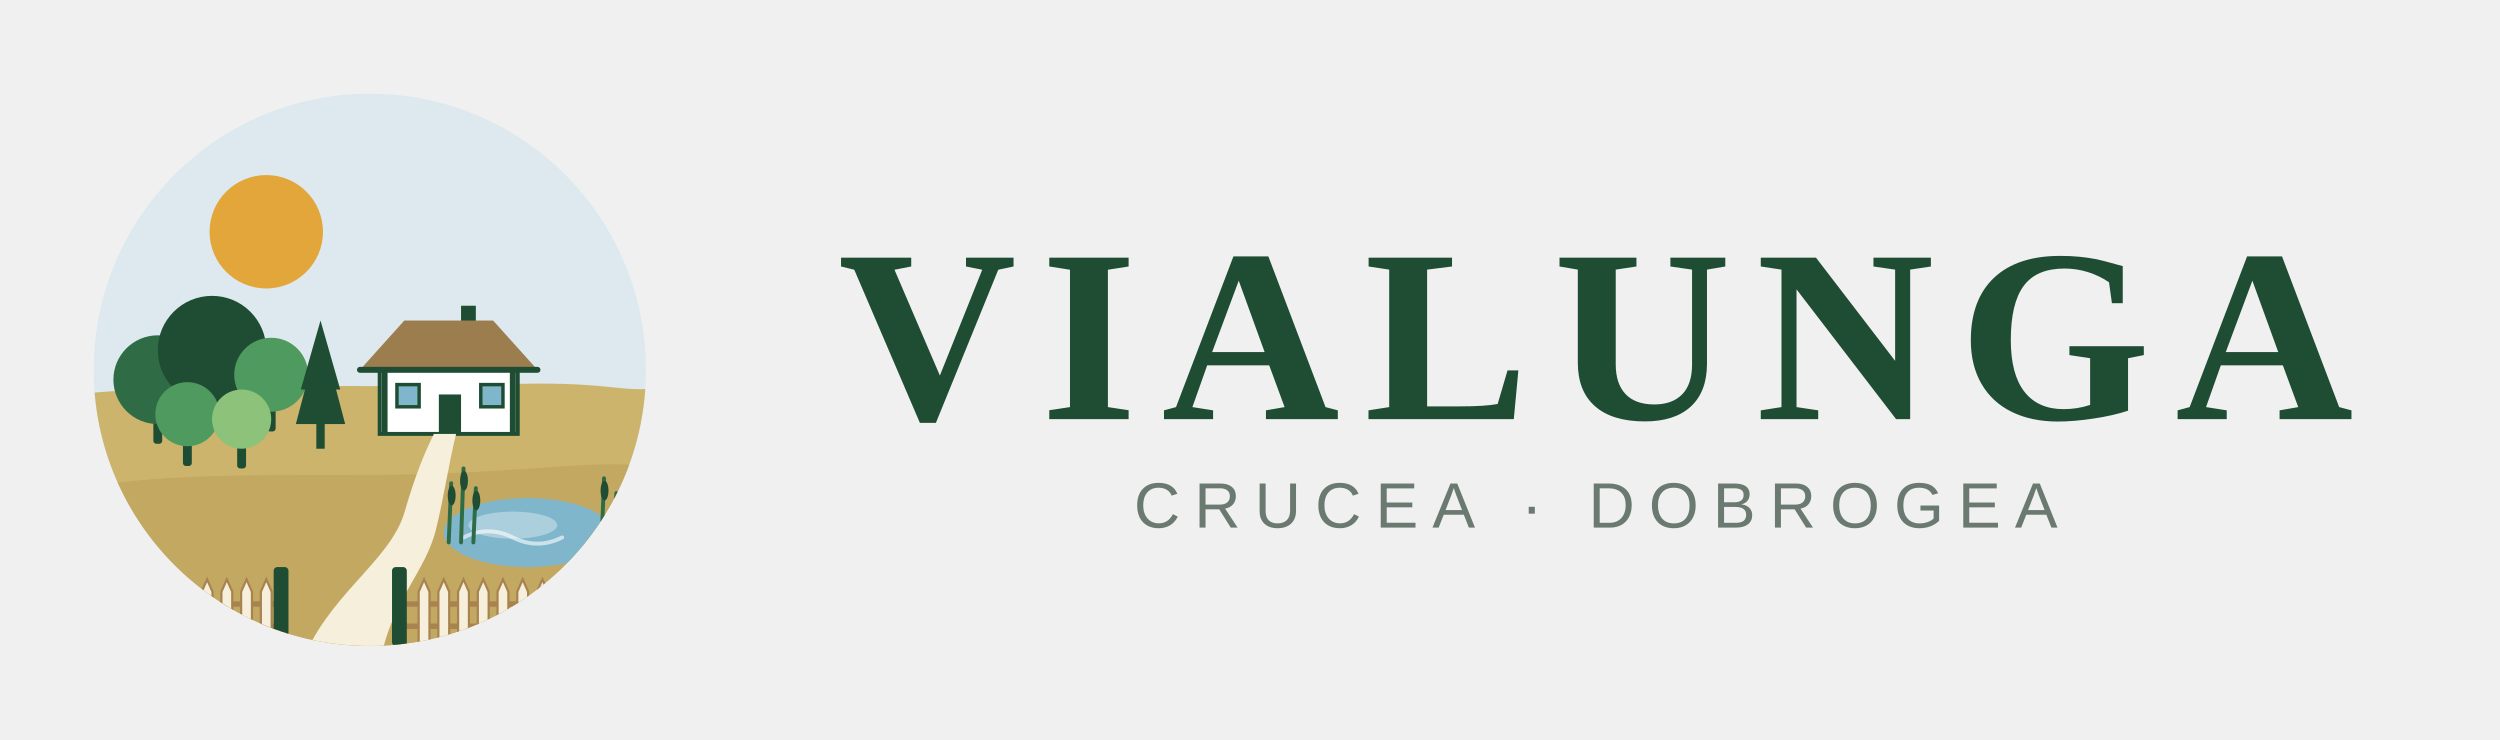
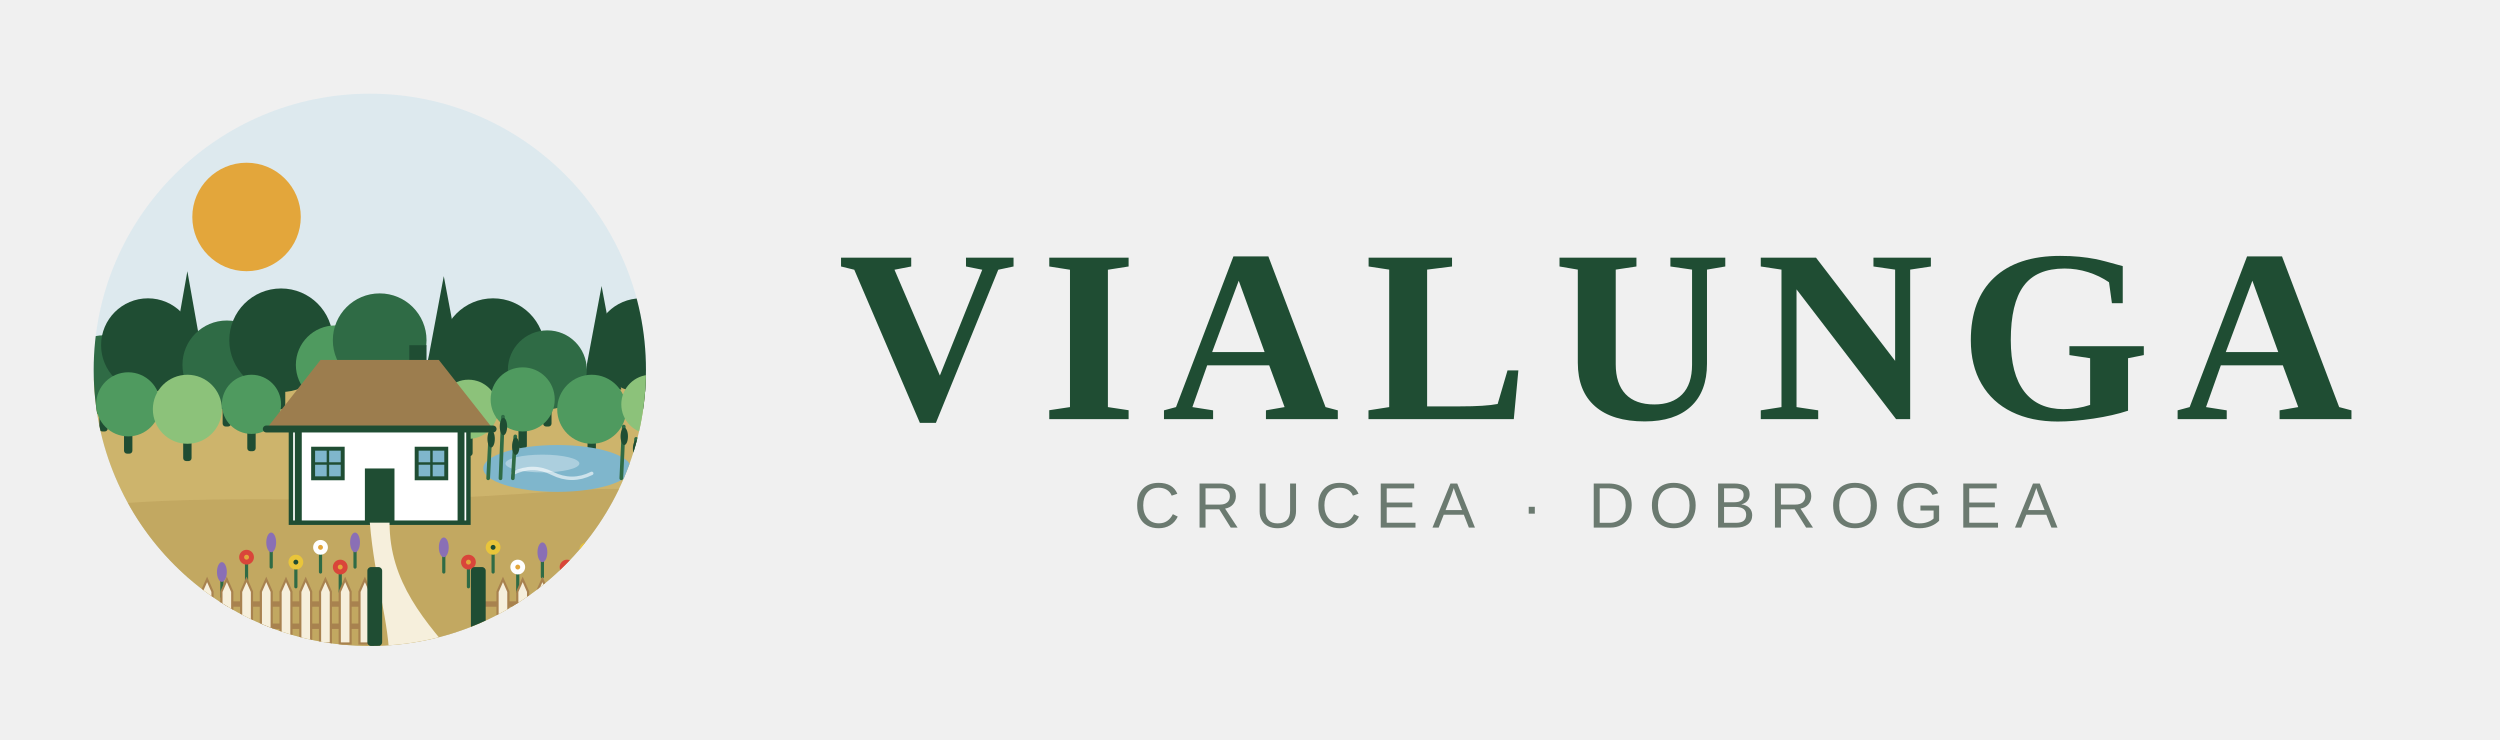
<svg xmlns="http://www.w3.org/2000/svg" viewBox="0 0 1014 300" width="1014" height="300">
  <g transform="translate(30 30) scale(1.0)">
    <defs>
      <clipPath id="disc">
        <circle cx="120" cy="120" r="112" />
      </clipPath>
    </defs>
    <circle cx="120" cy="120" r="112" fill="#dde9ee" />
    <g clip-path="url(#disc)">
-       <circle cx="78" cy="64" r="23" fill="#e3a63b" />
-       <path d="M0 130 C 60 124, 120 128, 170 126 S 220 130, 240 127 L240 240 L0 240 Z" fill="#cdb46c" />
-       <path d="M0 168 C 50 160, 100 164, 150 162 S 215 156, 240 160 L240 240 L0 240 Z" fill="#b89b55" opacity=".5" />
-       <rect x="157" y="94" width="6" height="12" fill="#1f4d33" />
-       <rect x="124" y="118" width="56" height="28" fill="#ffffff" stroke="#1f4d33" stroke-width="1.6" />
-       <path d="M116 120 L188 120 L170 100 L134 100 Z" fill="#9c7d4e" />
-       <path d="M116 120 L188 120" stroke="#1f4d33" stroke-width="2.4" stroke-linecap="round" />
-       <rect x="131" y="126" width="9" height="9" fill="#7fb6cc" stroke="#1f4d33" stroke-width="1.4" />
-       <rect x="165" y="126" width="9" height="9" fill="#7fb6cc" stroke="#1f4d33" stroke-width="1.4" />
-       <rect x="148" y="130" width="9" height="16" fill="#1f4d33" />
-       <rect x="124.8" y="120" width="2.4" height="26" fill="#1f4d33" />
-       <rect x="176.8" y="120" width="2.4" height="26" fill="#1f4d33" />
-       <ellipse cx="184" cy="186" rx="34" ry="14" fill="#7fb6cc" />
-       <ellipse cx="178" cy="183" rx="18" ry="5.5" fill="#ffffff" opacity=".35" />
-       <path d="M158 188 q 10 -5 20 0 t 20 0" fill="none" stroke="#ffffff" stroke-width="1.6" opacity=".6" stroke-linecap="round" />
-       <path d="M152 190 L153 166" stroke="#2f6b45" stroke-width="1.6" stroke-linecap="round" />
-       <ellipse cx="153.2" cy="171" rx="1.6" ry="4" fill="#1f4d33" />
-       <path d="M157 190 L158 160" stroke="#2f6b45" stroke-width="1.6" stroke-linecap="round" />
-       <ellipse cx="158.2" cy="165" rx="1.6" ry="4" fill="#1f4d33" />
-       <path d="M162 190 L163 168" stroke="#2f6b45" stroke-width="1.6" stroke-linecap="round" />
-       <ellipse cx="163.2" cy="173" rx="1.6" ry="4" fill="#1f4d33" />
-       <path d="M214 190 L215 164" stroke="#2f6b45" stroke-width="1.6" stroke-linecap="round" />
-       <ellipse cx="215.2" cy="169" rx="1.6" ry="4" fill="#1f4d33" />
-       <path d="M219 190 L220 170" stroke="#2f6b45" stroke-width="1.6" stroke-linecap="round" />
-       <ellipse cx="220.2" cy="175" rx="1.6" ry="4" fill="#1f4d33" />
-       <path d="M 92 240 C 102 212, 128 198, 134 178 C 138 164, 142 154, 146 146 L 155 146 C 152 158, 150 172, 147 184 C 143 202, 128 214, 124 240 Z" fill="#f6efdc" />
-       <rect x="32.2" y="136" width="3.6" height="14" rx="1.2" fill="#1f4d33" />
-       <circle cx="34" cy="124" r="18" fill="#2f6b45" />
-       <rect x="54.2" y="128" width="3.6" height="14" rx="1.2" fill="#1f4d33" />
-       <circle cx="56" cy="112" r="22" fill="#1f4d33" />
-       <rect x="78.2" y="131" width="3.6" height="14" rx="1.2" fill="#1f4d33" />
-       <circle cx="80" cy="122" r="15" fill="#4f9a5f" />
-       <rect x="44.2" y="145" width="3.6" height="14" rx="1.2" fill="#1f4d33" />
-       <circle cx="46" cy="138" r="13" fill="#4f9a5f" />
-       <rect x="66.2" y="146" width="3.6" height="14" rx="1.2" fill="#1f4d33" />
-       <circle cx="68" cy="140" r="12" fill="#8cc27a" />
-       <path d="M90 142 L100 104 L110 142 Z M92 128 L100 100 L108 128 Z" fill="#1f4d33" />
-       <rect x="98.3" y="140" width="3.4" height="12" fill="#1f4d33" />
-       <path d="M0 215 L84 215 M132 215 L240 215" stroke="#a8824f" stroke-width="2.2" />
-       <path d="M0 224 L84 224 M132 224 L240 224" stroke="#a8824f" stroke-width="2.2" />
+       <circle cx="70" cy="58" r="22" fill="#e3a63b" />
+       <path d="M0 124 C 60 120, 120 124, 170 122 S 220 126, 240 123 L240 240 L0 240 Z" fill="#cdb46c" />
+       <path d="M0 176 C 50 170, 100 174, 150 172 S 215 166, 240 170 L240 240 L0 240 Z" fill="#b89b55" opacity=".5" />
+       <path d="M37 128 L46 84 L55 128 Z M39.25 118 L46 80 L52.75 118 Z" fill="#1f4d33" />
+       <path d="M141 128 L150 86 L159 128 Z M143.25 118 L150 82 L156.75 118 Z" fill="#1f4d33" />
+       <path d="M206 128 L214 90 L222 128 Z M208.0 118 L214 86 L220.0 118 Z" fill="#1f4d33" />
+       <rect x="10.3" y="132" width="3.4" height="13" rx="1.2" fill="#1f4d33" />
+       <circle cx="12" cy="122" r="16" fill="#2f6b45" />
+       <rect x="28.3" y="123" width="3.4" height="13" rx="1.2" fill="#1f4d33" />
+       <circle cx="30" cy="110" r="19" fill="#1f4d33" />
+       <rect x="60.3" y="130" width="3.4" height="13" rx="1.2" fill="#1f4d33" />
+       <circle cx="62" cy="118" r="18" fill="#2f6b45" />
+       <rect x="82.3" y="123" width="3.4" height="13" rx="1.2" fill="#1f4d33" />
+       <circle cx="84" cy="108" r="21" fill="#1f4d33" />
+       <rect x="104.3" y="128" width="3.4" height="13" rx="1.2" fill="#1f4d33" />
+       <circle cx="106" cy="118" r="16" fill="#4f9a5f" />
+       <rect x="122.3" y="121" width="3.4" height="13" rx="1.2" fill="#1f4d33" />
+       <circle cx="124" cy="108" r="19" fill="#2f6b45" />
+       <rect x="168.3" y="127" width="3.4" height="13" rx="1.2" fill="#1f4d33" />
+       <circle cx="170" cy="112" r="21" fill="#1f4d33" />
+       <rect x="190.3" y="130" width="3.4" height="13" rx="1.2" fill="#1f4d33" />
+       <circle cx="192" cy="120" r="16" fill="#2f6b45" />
+       <rect x="228.3" y="123" width="3.4" height="13" rx="1.2" fill="#1f4d33" />
+       <circle cx="230" cy="110" r="19" fill="#1f4d33" />
+       <rect x="20.3" y="141" width="3.4" height="13" rx="1.2" fill="#1f4d33" />
+       <circle cx="22" cy="134" r="13" fill="#4f9a5f" />
+       <rect x="44.3" y="144" width="3.4" height="13" rx="1.2" fill="#1f4d33" />
+       <circle cx="46" cy="136" r="14" fill="#8cc27a" />
+       <rect x="70.3" y="140" width="3.4" height="13" rx="1.2" fill="#1f4d33" />
+       <circle cx="72" cy="134" r="12" fill="#4f9a5f" />
+       <rect x="138.3" y="139" width="3.4" height="13" rx="1.2" fill="#1f4d33" />
+       <circle cx="140" cy="132" r="13" fill="#4f9a5f" />
+       <rect x="158.3" y="142" width="3.4" height="13" rx="1.2" fill="#1f4d33" />
+       <circle cx="160" cy="136" r="12" fill="#8cc27a" />
+       <rect x="180.3" y="139" width="3.4" height="13" rx="1.2" fill="#1f4d33" />
+       <circle cx="182" cy="132" r="13" fill="#4f9a5f" />
+       <rect x="208.3" y="144" width="3.4" height="13" rx="1.2" fill="#1f4d33" />
+       <circle cx="210" cy="136" r="14" fill="#4f9a5f" />
+       <rect x="232.3" y="140" width="3.4" height="13" rx="1.2" fill="#1f4d33" />
+       <circle cx="234" cy="134" r="12" fill="#8cc27a" />
+       <ellipse cx="196" cy="160" rx="30" ry="9.5" fill="#7fb6cc" />
+       <ellipse cx="190" cy="158" rx="15" ry="3.6" fill="#ffffff" opacity=".35" />
+       <path d="M178 162 q 8 -4 16 0 t 16 0" fill="none" stroke="#ffffff" stroke-width="1.4" opacity=".6" stroke-linecap="round" />
+       <path d="M168 164 L169 144" stroke="#2f6b45" stroke-width="1.5" stroke-linecap="round" />
+       <ellipse cx="169.2" cy="148" rx="1.5" ry="3.5" fill="#1f4d33" />
+       <path d="M173 164 L174 139" stroke="#2f6b45" stroke-width="1.5" stroke-linecap="round" />
+       <ellipse cx="174.2" cy="143" rx="1.5" ry="3.5" fill="#1f4d33" />
+       <path d="M178 164 L179 147" stroke="#2f6b45" stroke-width="1.5" stroke-linecap="round" />
+       <ellipse cx="179.2" cy="151" rx="1.5" ry="3.5" fill="#1f4d33" />
+       <path d="M222 164 L223 143" stroke="#2f6b45" stroke-width="1.5" stroke-linecap="round" />
+       <ellipse cx="223.2" cy="147" rx="1.5" ry="3.5" fill="#1f4d33" />
+       <path d="M227 164 L228 148" stroke="#2f6b45" stroke-width="1.5" stroke-linecap="round" />
+       <ellipse cx="228.2" cy="152" rx="1.5" ry="3.5" fill="#1f4d33" />
+       <rect x="136" y="110" width="7" height="14" fill="#1f4d33" />
+       <rect x="88" y="142" width="72" height="40" fill="#ffffff" stroke="#1f4d33" stroke-width="1.8" />
+       <path d="M78 144 L170 144 L148 116 L100 116 Z" fill="#9c7d4e" />
+       <path d="M78 144 L170 144" stroke="#1f4d33" stroke-width="2.8" stroke-linecap="round" />
+       <rect x="97" y="152" width="12" height="12" fill="#7fb6cc" stroke="#1f4d33" stroke-width="1.6" />
+       <path d="M103 152 L103 164 M97 158 L109 158" stroke="#1f4d33" stroke-width="1" />
+       <rect x="139" y="152" width="12" height="12" fill="#7fb6cc" stroke="#1f4d33" stroke-width="1.6" />
+       <path d="M145 152 L145 164 M139 158 L151 158" stroke="#1f4d33" stroke-width="1" />
+       <rect x="118" y="160" width="12" height="22" fill="#1f4d33" />
+       <rect x="89.6" y="144" width="2.8" height="38" fill="#1f4d33" />
+       <rect x="155.6" y="144" width="2.8" height="38" fill="#1f4d33" />
+       <path d="M 128 240 C 128 222, 122 206, 120 182 L 128 182 C 128 206, 142 222, 158 240 Z" fill="#f6efdc" />
+       <path d="M70 206 L70 198" stroke="#2f6b45" stroke-width="1.3" stroke-linecap="round" />
+       <circle cx="70" cy="196" r="3" fill="#d9453a" />
+       <circle cx="70" cy="196" r="1" fill="#e3a63b" />
+       <path d="M80 200 L80 192" stroke="#2f6b45" stroke-width="1.3" stroke-linecap="round" />
+       <ellipse cx="80" cy="190" rx="2" ry="4" fill="#8a6fb5" />
+       <path d="M90 208 L90 200" stroke="#2f6b45" stroke-width="1.3" stroke-linecap="round" />
+       <circle cx="90" cy="198" r="3" fill="#e9c53a" />
+       <circle cx="90" cy="198" r="1" fill="#1f4d33" />
+       <path d="M100 202 L100 194" stroke="#2f6b45" stroke-width="1.3" stroke-linecap="round" />
+       <circle cx="100" cy="192" r="3" fill="#ffffff" />
+       <circle cx="100" cy="192" r="1" fill="#e3a63b" />
+       <path d="M108 210 L108 202" stroke="#2f6b45" stroke-width="1.3" stroke-linecap="round" />
+       <circle cx="108" cy="200" r="3" fill="#d9453a" />
+       <circle cx="108" cy="200" r="1" fill="#e3a63b" />
+       <path d="M60 212 L60 204" stroke="#2f6b45" stroke-width="1.3" stroke-linecap="round" />
+       <ellipse cx="60" cy="202" rx="2" ry="4" fill="#8a6fb5" />
+       <path d="M114 200 L114 192" stroke="#2f6b45" stroke-width="1.3" stroke-linecap="round" />
+       <ellipse cx="114" cy="190" rx="2" ry="4" fill="#8a6fb5" />
+       <path d="M150 202 L150 194" stroke="#2f6b45" stroke-width="1.3" stroke-linecap="round" />
+       <ellipse cx="150" cy="192" rx="2" ry="4" fill="#8a6fb5" />
+       <path d="M160 208 L160 200" stroke="#2f6b45" stroke-width="1.3" stroke-linecap="round" />
+       <circle cx="160" cy="198" r="3" fill="#d9453a" />
+       <circle cx="160" cy="198" r="1" fill="#e3a63b" />
+       <path d="M170 202 L170 194" stroke="#2f6b45" stroke-width="1.3" stroke-linecap="round" />
+       <circle cx="170" cy="192" r="3" fill="#e9c53a" />
+       <circle cx="170" cy="192" r="1" fill="#1f4d33" />
+       <path d="M180 210 L180 202" stroke="#2f6b45" stroke-width="1.3" stroke-linecap="round" />
+       <circle cx="180" cy="200" r="3" fill="#ffffff" />
+       <circle cx="180" cy="200" r="1" fill="#e3a63b" />
+       <path d="M190 204 L190 196" stroke="#2f6b45" stroke-width="1.3" stroke-linecap="round" />
+       <ellipse cx="190" cy="194" rx="2" ry="4" fill="#8a6fb5" />
+       <path d="M200 210 L200 202" stroke="#2f6b45" stroke-width="1.3" stroke-linecap="round" />
+       <circle cx="200" cy="200" r="3" fill="#d9453a" />
+       <circle cx="200" cy="200" r="1" fill="#e3a63b" />
+       <path d="M208 203 L208 195" stroke="#2f6b45" stroke-width="1.3" stroke-linecap="round" />
+       <circle cx="208" cy="193" r="3" fill="#e9c53a" />
+       <circle cx="208" cy="193" r="1" fill="#1f4d33" />
+       <path d="M0 215 L122 215 M164 215 L240 215" stroke="#a8824f" stroke-width="2.2" />
+       <path d="M0 224 L122 224 M164 224 L240 224" stroke="#a8824f" stroke-width="2.2" />
      <path d="M3.8 210 L6 205 L8.2 210 L8.2 231 L3.8 231 Z" fill="#f6efdc" stroke="#a8824f" stroke-width="0.9" />
      <path d="M11.8 210 L14 205 L16.2 210 L16.2 231 L11.8 231 Z" fill="#f6efdc" stroke="#a8824f" stroke-width="0.9" />
      <path d="M19.8 210 L22 205 L24.2 210 L24.2 231 L19.8 231 Z" fill="#f6efdc" stroke="#a8824f" stroke-width="0.9" />
      <path d="M27.8 210 L30 205 L32.2 210 L32.2 231 L27.8 231 Z" fill="#f6efdc" stroke="#a8824f" stroke-width="0.9" />
      <path d="M35.8 210 L38 205 L40.2 210 L40.2 231 L35.8 231 Z" fill="#f6efdc" stroke="#a8824f" stroke-width="0.9" />
      <path d="M43.8 210 L46 205 L48.2 210 L48.2 231 L43.8 231 Z" fill="#f6efdc" stroke="#a8824f" stroke-width="0.9" />
      <path d="M51.8 210 L54 205 L56.2 210 L56.2 231 L51.8 231 Z" fill="#f6efdc" stroke="#a8824f" stroke-width="0.9" />
      <path d="M59.8 210 L62 205 L64.2 210 L64.2 231 L59.8 231 Z" fill="#f6efdc" stroke="#a8824f" stroke-width="0.9" />
      <path d="M67.8 210 L70 205 L72.2 210 L72.2 231 L67.8 231 Z" fill="#f6efdc" stroke="#a8824f" stroke-width="0.9" />
      <path d="M75.8 210 L78 205 L80.2 210 L80.2 231 L75.8 231 Z" fill="#f6efdc" stroke="#a8824f" stroke-width="0.9" />
-       <path d="M139.8 210 L142 205 L144.2 210 L144.2 231 L139.8 231 Z" fill="#f6efdc" stroke="#a8824f" stroke-width="0.9" />
-       <path d="M147.8 210 L150 205 L152.2 210 L152.2 231 L147.8 231 Z" fill="#f6efdc" stroke="#a8824f" stroke-width="0.9" />
-       <path d="M155.8 210 L158 205 L160.2 210 L160.2 231 L155.8 231 Z" fill="#f6efdc" stroke="#a8824f" stroke-width="0.9" />
-       <path d="M163.8 210 L166 205 L168.2 210 L168.2 231 L163.8 231 Z" fill="#f6efdc" stroke="#a8824f" stroke-width="0.9" />
+       <path d="M83.8 210 L86 205 L88.2 210 L88.2 231 L83.8 231 Z" fill="#f6efdc" stroke="#a8824f" stroke-width="0.9" />
+       <path d="M91.8 210 L94 205 L96.2 210 L96.2 231 L91.8 231 Z" fill="#f6efdc" stroke="#a8824f" stroke-width="0.9" />
+       <path d="M99.8 210 L102 205 L104.2 210 L104.2 231 L99.8 231 Z" fill="#f6efdc" stroke="#a8824f" stroke-width="0.9" />
+       <path d="M107.8 210 L110 205 L112.2 210 L112.2 231 L107.8 231 Z" fill="#f6efdc" stroke="#a8824f" stroke-width="0.9" />
+       <path d="M115.8 210 L118 205 L120.2 210 L120.2 231 L115.8 231 Z" fill="#f6efdc" stroke="#a8824f" stroke-width="0.9" />
      <path d="M171.8 210 L174 205 L176.2 210 L176.2 231 L171.8 231 Z" fill="#f6efdc" stroke="#a8824f" stroke-width="0.9" />
      <path d="M179.8 210 L182 205 L184.2 210 L184.2 231 L179.8 231 Z" fill="#f6efdc" stroke="#a8824f" stroke-width="0.9" />
      <path d="M187.8 210 L190 205 L192.2 210 L192.2 231 L187.8 231 Z" fill="#f6efdc" stroke="#a8824f" stroke-width="0.9" />
      <path d="M195.8 210 L198 205 L200.2 210 L200.2 231 L195.8 231 Z" fill="#f6efdc" stroke="#a8824f" stroke-width="0.9" />
      <path d="M203.8 210 L206 205 L208.2 210 L208.2 231 L203.8 231 Z" fill="#f6efdc" stroke="#a8824f" stroke-width="0.9" />
      <path d="M211.8 210 L214 205 L216.2 210 L216.2 231 L211.8 231 Z" fill="#f6efdc" stroke="#a8824f" stroke-width="0.9" />
      <path d="M219.8 210 L222 205 L224.2 210 L224.2 231 L219.8 231 Z" fill="#f6efdc" stroke="#a8824f" stroke-width="0.9" />
      <path d="M227.8 210 L230 205 L232.2 210 L232.2 231 L227.8 231 Z" fill="#f6efdc" stroke="#a8824f" stroke-width="0.9" />
      <path d="M235.8 210 L238 205 L240.2 210 L240.2 231 L235.8 231 Z" fill="#f6efdc" stroke="#a8824f" stroke-width="0.9" />
-       <rect x="81" y="200" width="6" height="32" rx="1.5" fill="#1f4d33" />
-       <rect x="129" y="200" width="6" height="32" rx="1.5" fill="#1f4d33" />
+       <rect x="119" y="200" width="6" height="32" rx="1.5" fill="#1f4d33" />
+       <rect x="161" y="200" width="6" height="32" rx="1.5" fill="#1f4d33" />
    </g>
  </g>
  <g transform="translate(340 170) scale(1.0)">
    <path d="M71.094 -65.479V-61.914L64.893 -60.596L39.6 1.514H33.105L6.494 -60.596L1.123 -61.914V-65.479H29.59V-61.914L22.803 -60.596L41.211 -17.676L58.398 -60.596L51.807 -61.914V-65.479Z M109.365 -4.883 117.764 -3.613V0.0H85.586V-3.613L93.984 -4.883V-60.596L85.586 -61.914V-65.479H117.764V-61.914L109.365 -60.596Z M152.031 -3.564V0.0H132.109V-3.564L136.992 -4.883L160.283 -66.016H174.443L197.637 -4.883L202.617 -3.564V0.0H173.467V-3.564L181.035 -4.883L174.785 -21.826H149.639L143.633 -4.883ZM162.432 -56.152 151.641 -27.197H172.93Z M248.945 -61.914 238.838 -60.645V-5.176H252.168Q262.568 -5.176 267.451 -6.152L271.455 -19.775H275.85L273.994 0.0H215.059V-3.564L223.457 -4.883V-60.645L215.107 -61.914V-65.479H248.945Z M330.967 -5.957Q338.291 -5.957 342.295 -10.059Q346.299 -14.16 346.299 -22.119V-60.645L337.51 -61.914V-65.479H359.775V-61.914L352.354 -60.645V-22.51Q352.354 -11.182 345.811 -5.127Q339.268 0.928 327.109 0.928Q313.975 0.928 306.968 -5.2Q299.961 -11.328 299.961 -22.9V-60.645L292.539 -61.914V-65.479H323.74V-61.914L315.342 -60.645V-22.217Q315.342 -14.355 319.321 -10.156Q323.301 -5.957 330.967 -5.957Z M428.662 -60.645 419.873 -61.914V-65.479H443.164V-61.914L434.766 -60.645V0.0H429.053L388.672 -52.637V-4.883L397.461 -3.564V0.0H374.17V-3.564L382.568 -4.883V-60.645L374.17 -61.914V-65.479H396.582L428.662 -23.633Z M523.135 -3.418Q517.08 -1.416 509.072 -0.22Q501.064 0.977 494.668 0.977Q483.975 0.977 475.991 -2.93Q468.008 -6.836 463.687 -14.307Q459.365 -21.777 459.365 -31.982Q459.365 -48.438 468.765 -57.324Q478.164 -66.211 495.596 -66.211Q499.844 -66.211 503.335 -65.869Q506.826 -65.527 509.854 -64.941Q512.881 -64.355 520.986 -62.061V-47.021H516.592L515.42 -55.518Q511.562 -58.154 506.924 -59.619Q502.285 -61.084 497.354 -61.084Q485.977 -61.084 480.776 -54.004Q475.576 -46.924 475.576 -32.08Q475.576 -18.262 481.069 -11.157Q486.562 -4.053 496.963 -4.053Q502.627 -4.053 507.754 -5.762V-24.707L499.355 -25.977V-29.59H529.531V-25.977L523.135 -24.707Z M563.164 -3.564V0.0H543.242V-3.564L548.125 -4.883L571.416 -66.016H585.576L608.77 -4.883L613.75 -3.564V0.0H584.6V-3.564L592.168 -4.883L585.918 -21.826H560.771L554.766 -4.883ZM573.564 -56.152 562.773 -27.197H584.062Z" fill="#1f4d33" />
    <path transform="translate(119.9094 44)" d="M10.055 -16.174Q7.084 -16.174 5.434 -14.263Q3.783 -12.353 3.783 -9.026Q3.783 -5.738 5.503 -3.739Q7.224 -1.739 10.156 -1.739Q13.914 -1.739 15.806 -5.459L17.786 -4.469Q16.682 -2.158 14.682 -0.952Q12.683 0.254 10.042 0.254Q7.338 0.254 5.364 -0.87Q3.39 -1.993 2.355 -4.082Q1.32 -6.17 1.32 -9.026Q1.32 -13.305 3.631 -15.729Q5.941 -18.154 10.029 -18.154Q12.886 -18.154 14.803 -17.037Q16.72 -15.92 17.621 -13.724L15.323 -12.962Q14.701 -14.523 13.324 -15.349Q11.946 -16.174 10.055 -16.174Z M39.274 0.0 34.627 -7.427H29.054V0.0H26.629V-17.888H35.046Q38.068 -17.888 39.712 -16.536Q41.356 -15.184 41.356 -12.771Q41.356 -10.778 40.194 -9.42Q39.032 -8.062 36.989 -7.706L42.067 0.0ZM38.918 -12.746Q38.918 -14.308 37.858 -15.126Q36.798 -15.945 34.805 -15.945H29.054V-9.344H34.907Q36.824 -9.344 37.871 -10.239Q38.918 -11.134 38.918 -12.746Z M58.273 0.254Q56.077 0.254 54.439 -0.546Q52.801 -1.346 51.9 -2.869Q50.999 -4.393 50.999 -6.5V-17.888H53.423V-6.703Q53.423 -4.253 54.668 -2.983Q55.912 -1.714 58.26 -1.714Q60.672 -1.714 62.012 -3.028Q63.351 -4.342 63.351 -6.868V-17.888H65.763V-6.729Q65.763 -4.558 64.843 -2.983Q63.922 -1.409 62.24 -0.578Q60.558 0.254 58.273 0.254Z M83.544 -16.174Q80.573 -16.174 78.923 -14.263Q77.272 -12.353 77.272 -9.026Q77.272 -5.738 78.993 -3.739Q80.713 -1.739 83.645 -1.739Q87.403 -1.739 89.295 -5.459L91.275 -4.469Q90.171 -2.158 88.171 -0.952Q86.172 0.254 83.531 0.254Q80.827 0.254 78.853 -0.87Q76.879 -1.993 75.844 -4.082Q74.809 -6.17 74.809 -9.026Q74.809 -13.305 77.12 -15.729Q79.431 -18.154 83.518 -18.154Q86.375 -18.154 88.292 -17.037Q90.209 -15.92 91.11 -13.724L88.812 -12.962Q88.19 -14.523 86.813 -15.349Q85.435 -16.174 83.544 -16.174Z M100.118 0.0V-17.888H113.69V-15.907H102.543V-10.169H112.928V-8.214H102.543V-1.98H114.21V0.0Z M135.863 0.0 133.819 -5.23H125.668L123.612 0.0H121.098L128.398 -17.888H131.153L138.338 0.0ZM129.744 -16.06 129.629 -15.704Q129.312 -14.65 128.69 -13.0L126.405 -7.122H133.095L130.797 -13.025Q130.442 -13.901 130.086 -15.006Z M160.138 -5.662V-8.455H162.613V-5.662Z M201.907 -9.128Q201.907 -6.36 200.828 -4.285Q199.749 -2.209 197.768 -1.104Q195.788 0.0 193.198 0.0H186.507V-17.888H192.423Q196.968 -17.888 199.438 -15.609Q201.907 -13.33 201.907 -9.128ZM199.469 -9.128Q199.469 -12.454 197.647 -14.2Q195.826 -15.945 192.373 -15.945H188.932V-1.942H192.918Q194.886 -1.942 196.378 -2.806Q197.87 -3.669 198.669 -5.294Q199.469 -6.919 199.469 -9.128Z M227.85 -9.026Q227.85 -6.221 226.778 -4.113Q225.705 -2.006 223.699 -0.876Q221.693 0.254 218.964 0.254Q216.209 0.254 214.209 -0.863Q212.21 -1.98 211.156 -4.094Q210.102 -6.208 210.102 -9.026Q210.102 -13.317 212.451 -15.736Q214.8 -18.154 218.989 -18.154Q221.719 -18.154 223.724 -17.069Q225.73 -15.983 226.79 -13.914Q227.85 -11.845 227.85 -9.026ZM225.375 -9.026Q225.375 -12.365 223.705 -14.27Q222.036 -16.174 218.989 -16.174Q215.917 -16.174 214.241 -14.295Q212.565 -12.416 212.565 -9.026Q212.565 -5.662 214.26 -3.688Q215.955 -1.714 218.964 -1.714Q222.061 -1.714 223.718 -3.625Q225.375 -5.535 225.375 -9.026Z M250.785 -5.04Q250.785 -2.653 249.046 -1.327Q247.307 0.0 244.209 0.0H236.947V-17.888H243.447Q249.744 -17.888 249.744 -13.546Q249.744 -11.959 248.856 -10.88Q247.967 -9.801 246.342 -9.433Q248.475 -9.179 249.63 -8.004Q250.785 -6.83 250.785 -5.04ZM247.307 -13.254Q247.307 -14.701 246.316 -15.323Q245.326 -15.945 243.447 -15.945H239.372V-10.283H243.447Q245.39 -10.283 246.348 -11.013Q247.307 -11.743 247.307 -13.254ZM248.335 -5.23Q248.335 -8.392 243.892 -8.392H239.372V-1.942H244.082Q246.304 -1.942 247.319 -2.768Q248.335 -3.593 248.335 -5.23Z M272.654 0.0 268.007 -7.427H262.434V0.0H260.009V-17.888H268.426Q271.448 -17.888 273.092 -16.536Q274.736 -15.184 274.736 -12.771Q274.736 -10.778 273.574 -9.42Q272.412 -8.062 270.369 -7.706L275.447 0.0ZM272.298 -12.746Q272.298 -14.308 271.238 -15.126Q270.178 -15.945 268.185 -15.945H262.434V-9.344H268.286Q270.203 -9.344 271.251 -10.239Q272.298 -11.134 272.298 -12.746Z M301.352 -9.026Q301.352 -6.221 300.279 -4.113Q299.207 -2.006 297.201 -0.876Q295.195 0.254 292.465 0.254Q289.711 0.254 287.711 -0.863Q285.712 -1.98 284.658 -4.094Q283.604 -6.208 283.604 -9.026Q283.604 -13.317 285.953 -15.736Q288.301 -18.154 292.491 -18.154Q295.22 -18.154 297.226 -17.069Q299.232 -15.983 300.292 -13.914Q301.352 -11.845 301.352 -9.026ZM298.877 -9.026Q298.877 -12.365 297.207 -14.27Q295.538 -16.174 292.491 -16.174Q289.419 -16.174 287.743 -14.295Q286.067 -12.416 286.067 -9.026Q286.067 -5.662 287.762 -3.688Q289.457 -1.714 292.465 -1.714Q295.563 -1.714 297.22 -3.625Q298.877 -5.535 298.877 -9.026Z M309.624 -9.026Q309.624 -13.381 311.96 -15.768Q314.296 -18.154 318.523 -18.154Q321.494 -18.154 323.348 -17.151Q325.201 -16.148 326.204 -13.939L323.893 -13.254Q323.132 -14.777 321.792 -15.476Q320.453 -16.174 318.46 -16.174Q315.362 -16.174 313.725 -14.301Q312.087 -12.429 312.087 -9.026Q312.087 -5.637 313.826 -3.675Q315.565 -1.714 318.638 -1.714Q320.39 -1.714 321.907 -2.247Q323.424 -2.78 324.363 -3.694V-6.919H319.018V-8.95H326.598V-2.78Q325.176 -1.333 323.113 -0.54Q321.05 0.254 318.638 0.254Q315.832 0.254 313.801 -0.863Q311.769 -1.98 310.697 -4.082Q309.624 -6.183 309.624 -9.026Z M336.393 0.0V-17.888H349.964V-15.907H338.818V-10.169H349.202V-8.214H338.818V-1.98H350.485V0.0Z M372.137 0.0 370.093 -5.23H361.943L359.886 0.0H357.373L364.672 -17.888H367.427L374.613 0.0ZM366.018 -16.06 365.904 -15.704Q365.586 -14.65 364.964 -13.0L362.679 -7.122H369.37L367.072 -13.025Q366.716 -13.901 366.361 -15.006Z" fill="#6b7a70" />
  </g>
</svg>
